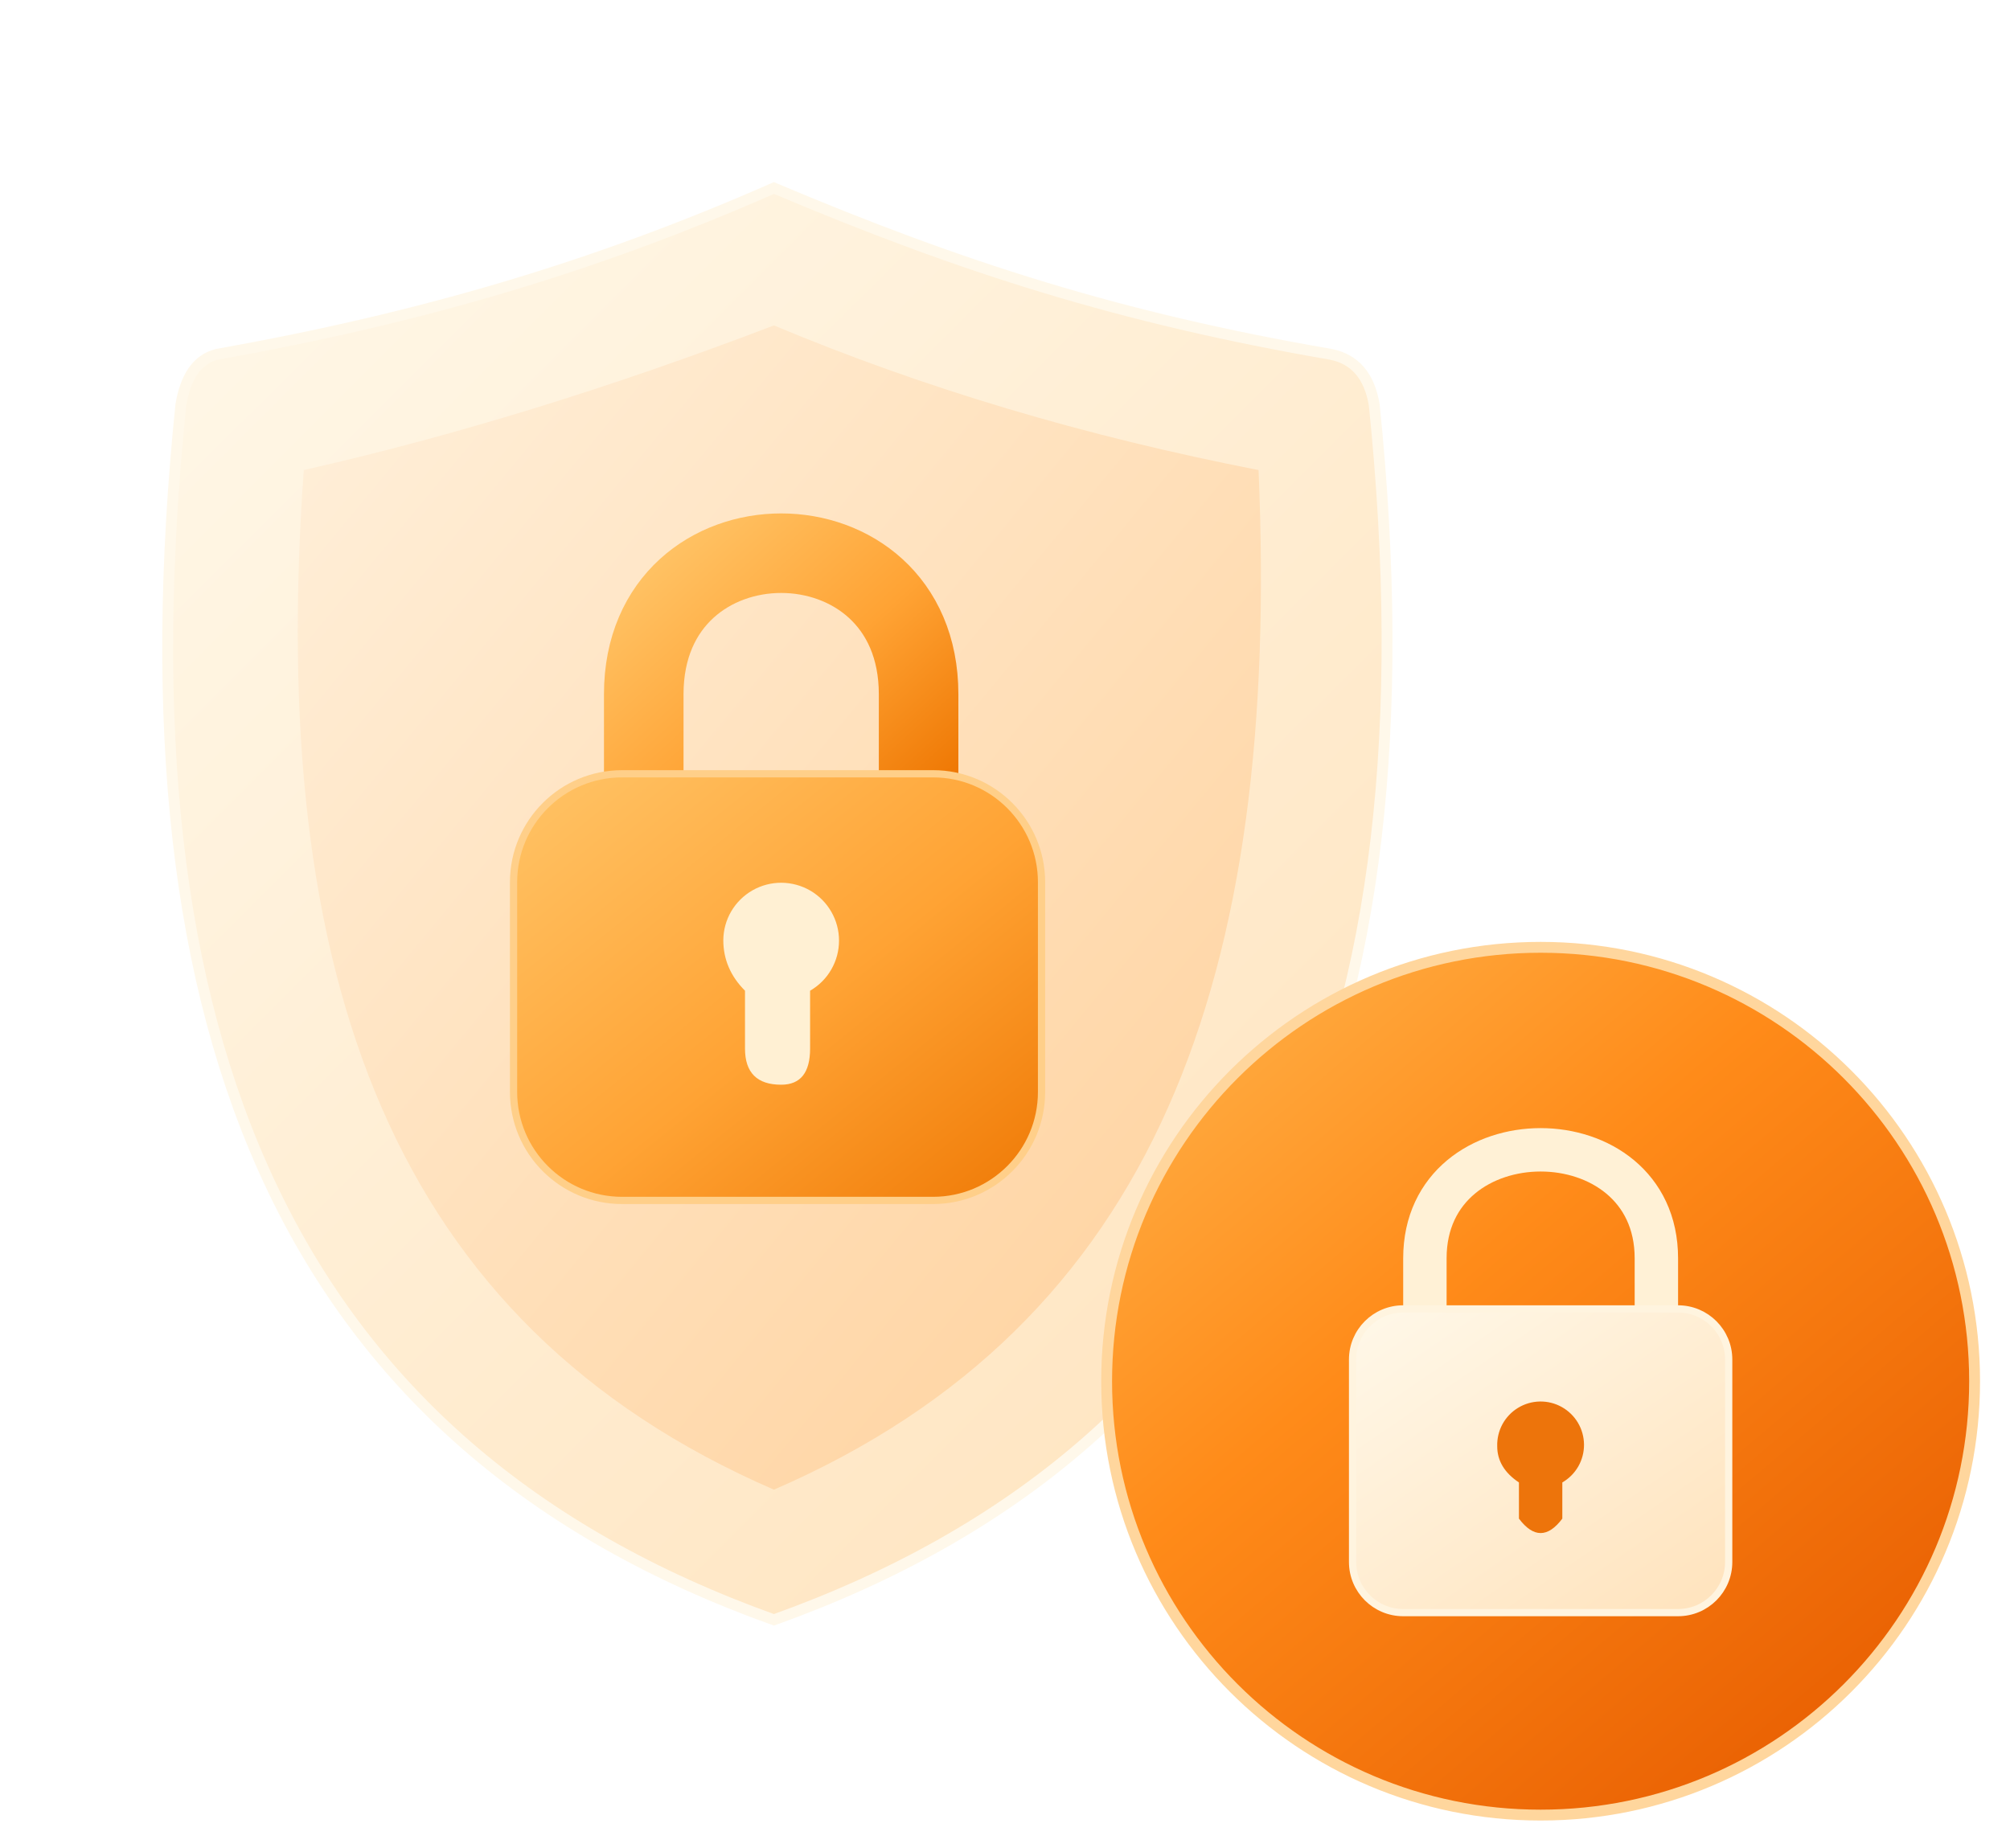
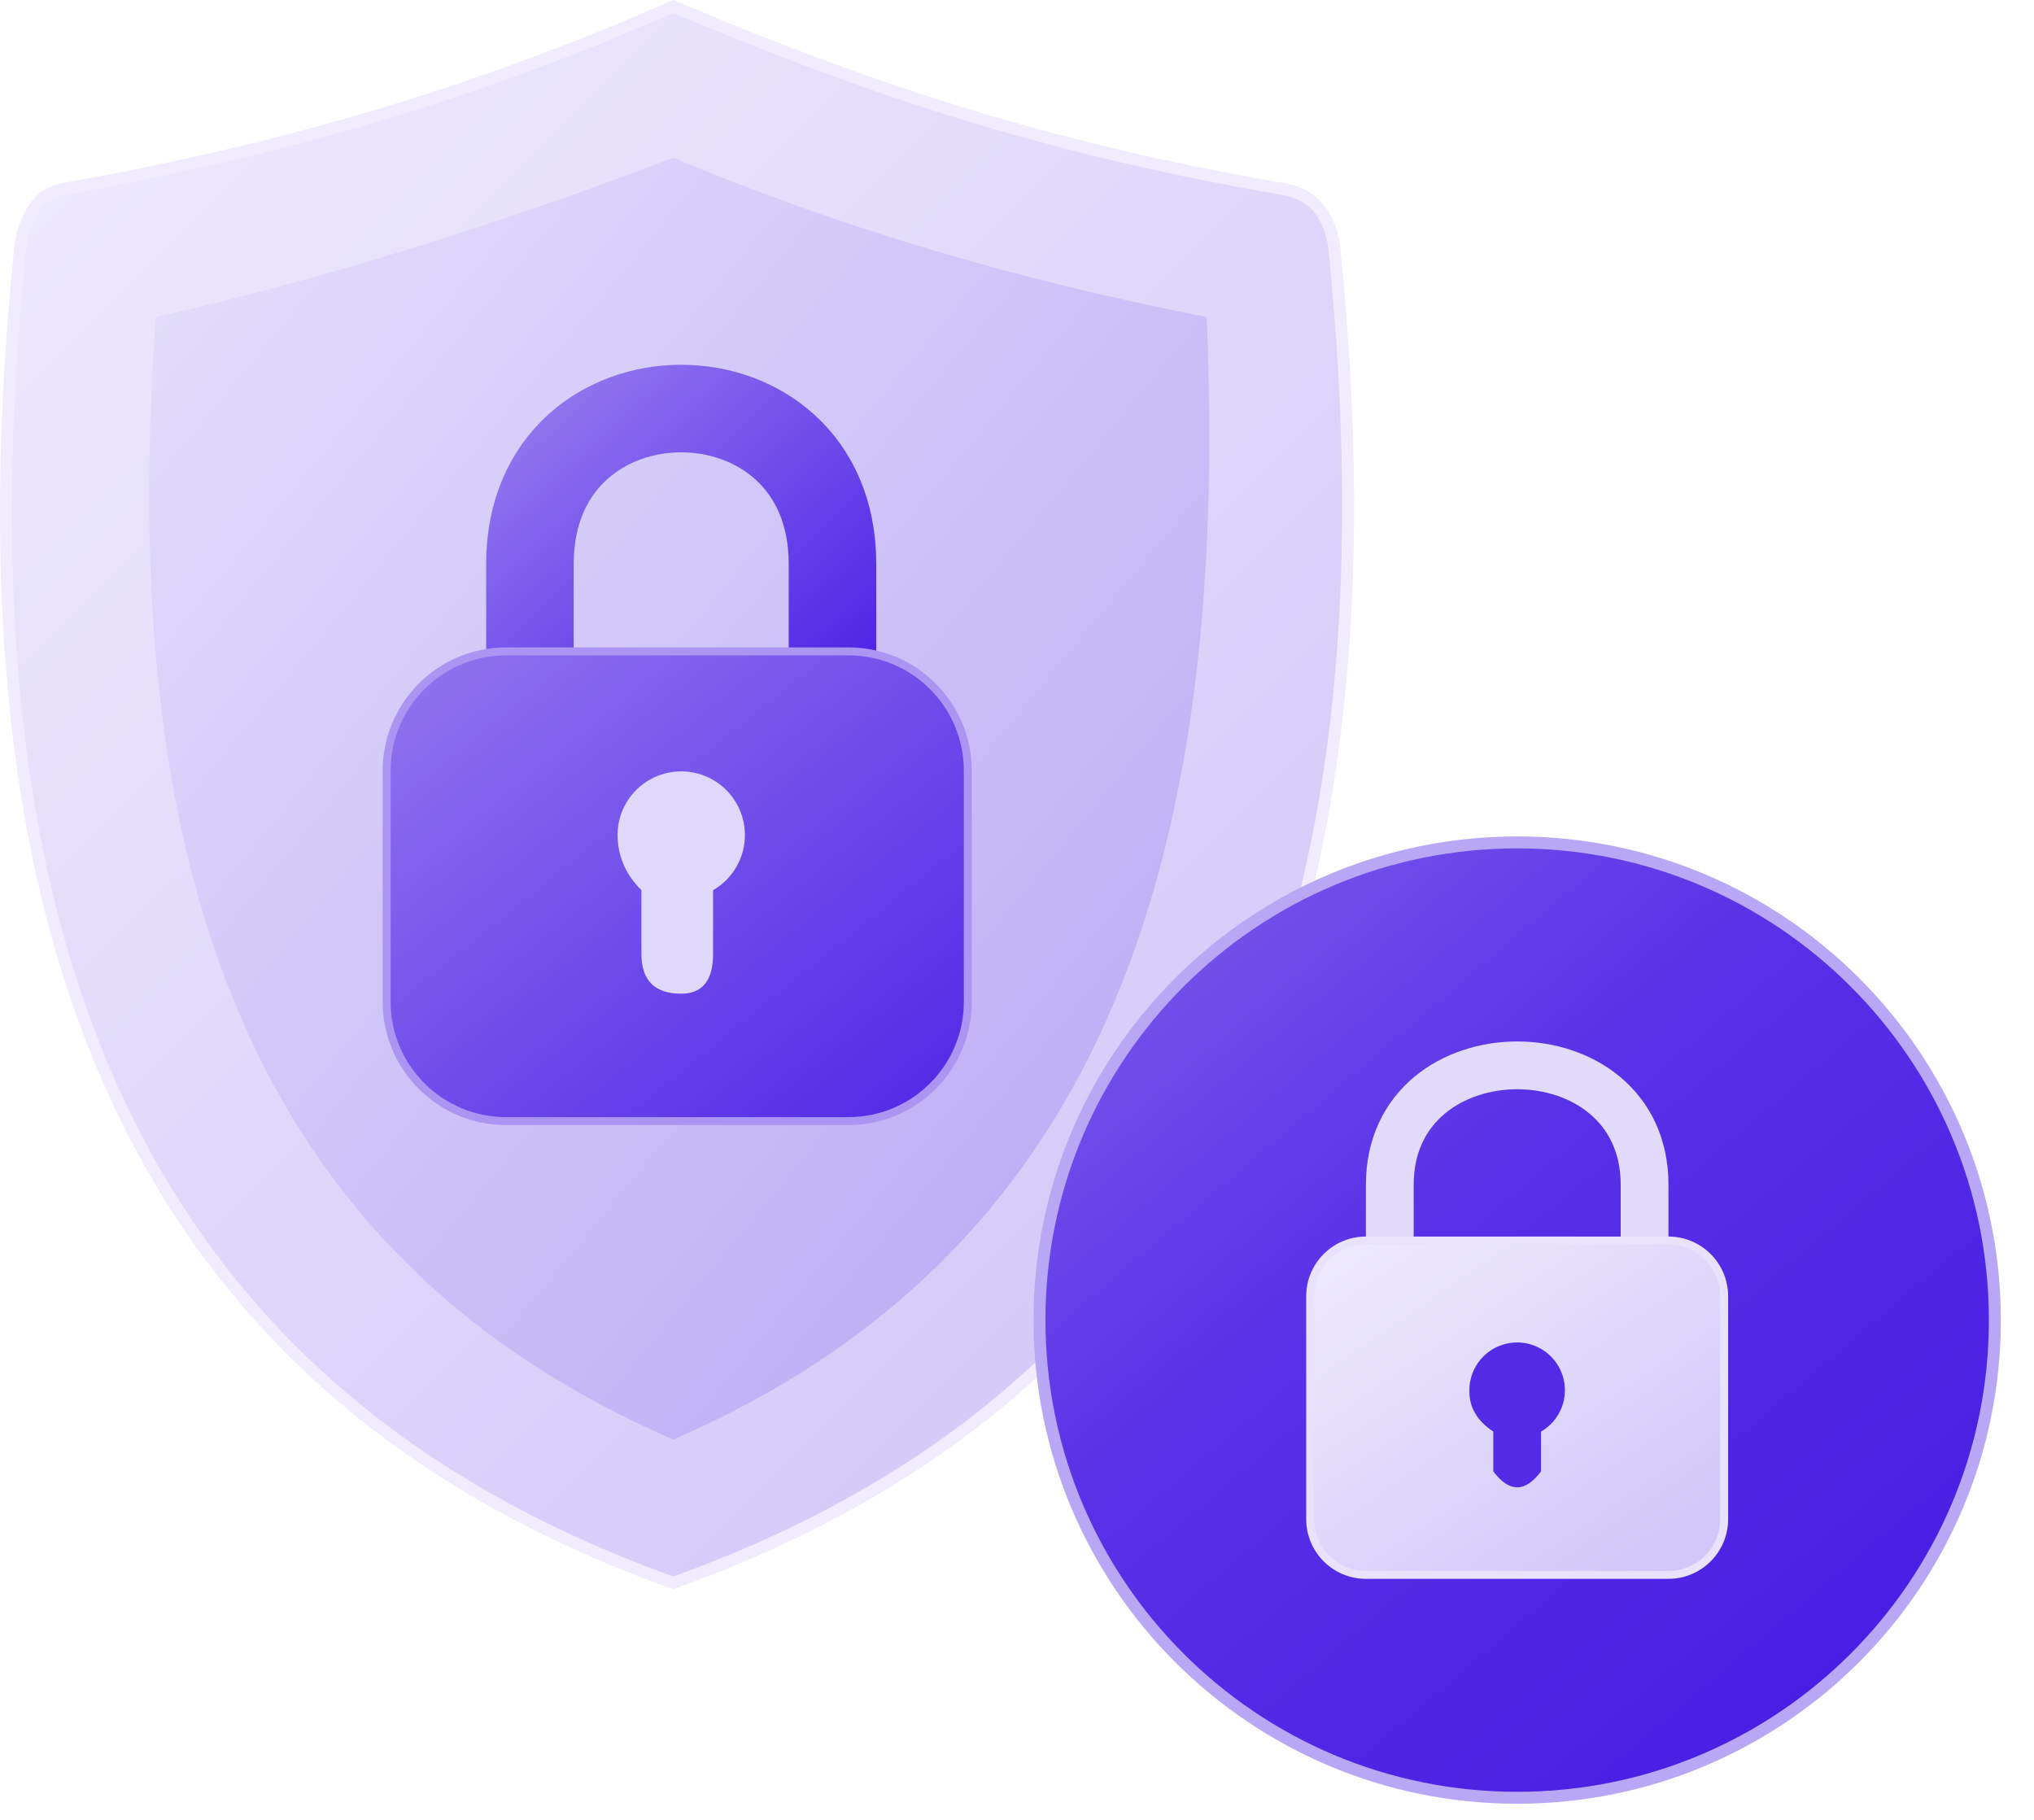
- <svg xmlns="http://www.w3.org/2000/svg" width="62" height="57" viewBox="0 0 62 57" fill="none">
-   <path d="M23.872 5.801C18.295 8.255 12.94 9.817 6.693 10.932C6.098 11.081 5.726 11.602 5.578 12.494C3.57 32.127 8.924 44.621 23.872 49.976C38.821 44.621 44.398 32.127 42.39 12.494C42.242 11.602 41.795 11.081 41.052 10.932C34.582 9.817 29.673 8.255 23.872 5.801Z" fill="url(#paint0_linear_8_198)" stroke-width="0.335" stroke="#FFF8EA" />
-   <path d="M23.872 10.04C18.815 11.973 13.981 13.461 9.37 14.502C8.255 30.119 12.048 40.829 23.872 45.96C35.697 40.829 39.49 30.119 38.821 14.502C33.466 13.461 28.483 11.973 23.872 10.04Z" fill="url(#paint1_linear_8_198)" />
-   <path d="M19.857 24.765V21.418C19.857 15.617 28.335 15.617 28.335 21.418V24.765" stroke-width="2.454" stroke-linecap="round" stroke="url(#paint2_linear_8_198)" />
-   <path d="M28.781 23.873H19.187C17.339 23.873 15.841 25.371 15.841 27.219V33.689C15.841 35.538 17.339 37.036 19.187 37.036H28.781C30.629 37.036 32.127 35.538 32.127 33.689V27.219C32.127 25.371 30.629 23.873 28.781 23.873Z" fill="url(#paint3_linear_8_198)" stroke-width="0.223" stroke="#FFCF89" />
-   <path d="M22.311 29.004C22.314 28.691 22.398 28.385 22.557 28.115C22.715 27.846 22.942 27.623 23.213 27.468C23.485 27.314 23.793 27.233 24.105 27.235C24.418 27.237 24.725 27.321 24.995 27.478C25.265 27.636 25.489 27.861 25.644 28.133C25.8 28.404 25.881 28.711 25.88 29.024C25.88 29.337 25.797 29.643 25.64 29.914C25.484 30.185 25.259 30.409 24.988 30.566V32.35C24.988 33.094 24.691 33.466 24.096 33.466C23.352 33.466 22.98 33.094 22.98 32.35V30.566C22.534 30.119 22.311 29.599 22.311 29.004Z" fill="#FFF0D3" />
-   <path d="M47.522 56C54.915 56 60.908 50.007 60.908 42.614C60.908 35.22 54.915 29.227 47.522 29.227C40.129 29.227 34.135 35.22 34.135 42.614C34.135 50.007 40.129 56 47.522 56Z" fill="url(#paint4_linear_8_198)" stroke-width="0.335" stroke="#FFD69D" />
-   <path d="M43.952 40.829V38.821C43.952 34.359 51.092 34.359 51.092 38.821V40.829" stroke-width="1.339" stroke-linecap="round" stroke="#FFF1D6" />
-   <path d="M51.761 40.383H43.283C42.42 40.383 41.721 41.082 41.721 41.944V48.191C41.721 49.054 42.42 49.753 43.283 49.753H51.761C52.623 49.753 53.323 49.054 53.323 48.191V41.944C53.323 41.082 52.623 40.383 51.761 40.383Z" fill="url(#paint5_linear_8_198)" stroke-width="0.223" stroke="#FFF4DF" />
-   <path d="M46.183 44.621C46.176 44.385 46.231 44.15 46.343 43.942C46.456 43.734 46.622 43.559 46.824 43.436C47.026 43.312 47.257 43.245 47.494 43.24C47.731 43.235 47.964 43.293 48.171 43.408C48.378 43.523 48.551 43.691 48.672 43.894C48.793 44.098 48.858 44.33 48.86 44.567C48.862 44.803 48.801 45.037 48.684 45.242C48.566 45.448 48.396 45.618 48.191 45.737V46.853C47.745 47.447 47.299 47.447 46.853 46.853V45.737C46.406 45.44 46.183 45.068 46.183 44.621Z" fill="#ED740B" />
+ <svg xmlns="http://www.w3.org/2000/svg" width="57" height="51" viewBox="0 0 57 51" fill="none">
+   <path d="M18.867 0.182C13.29 2.636 7.935 4.198 1.688 5.314C1.093 5.462 0.721 5.983 0.572 6.875C-1.435 26.509 3.919 39.003 18.867 44.357C33.816 39.003 39.393 26.509 37.385 6.875C37.236 5.983 36.79 5.462 36.047 5.314C29.576 4.198 24.668 2.636 18.867 0.182Z" fill="url(#paint0_linear_105_35803)" stroke-width="0.335" stroke="#F0ECFD" />
+   <path d="M18.867 4.421C13.81 6.355 8.976 7.842 4.365 8.883C3.25 24.501 7.043 35.21 18.867 40.342C30.692 35.21 34.485 24.501 33.815 8.883C28.461 7.842 23.478 6.355 18.867 4.421Z" fill="url(#paint1_linear_105_35803)" />
+   <path d="M14.851 19.146V15.8C14.851 9.999 23.329 9.999 23.329 15.8V19.146" stroke-width="2.454" stroke-linecap="round" stroke="url(#paint2_linear_105_35803)" />
+   <path d="M23.776 18.254H14.182C12.334 18.254 10.835 19.752 10.835 21.601V28.071C10.835 29.919 12.334 31.417 14.182 31.417H23.776C25.624 31.417 27.122 29.919 27.122 28.071V21.601C27.122 19.752 25.624 18.254 23.776 18.254Z" fill="url(#paint3_linear_105_35803)" stroke-width="0.223" stroke="#AA95F3" />
+   <path d="M17.306 23.385C17.308 23.073 17.393 22.766 17.552 22.497C17.71 22.227 17.937 22.004 18.209 21.85C18.48 21.695 18.788 21.615 19.101 21.616C19.413 21.618 19.72 21.702 19.99 21.86C20.26 22.017 20.484 22.243 20.639 22.514C20.795 22.785 20.876 23.093 20.875 23.405C20.875 23.718 20.792 24.025 20.635 24.295C20.479 24.566 20.254 24.791 19.983 24.947V26.732C19.983 27.476 19.686 27.847 19.09 27.847C18.347 27.847 17.975 27.476 17.975 26.732V24.947C17.529 24.501 17.306 23.98 17.306 23.385Z" fill="#DFD8FA" />
+   <path d="M42.517 50.381C49.91 50.381 55.903 44.388 55.903 36.995C55.903 29.602 49.91 23.608 42.517 23.608C35.123 23.608 29.13 29.602 29.13 36.995C29.13 44.388 35.123 50.381 42.517 50.381Z" fill="url(#paint4_linear_105_35803)" stroke-width="0.335" stroke="#B8A7F5" />
+   <path d="M38.947 35.21V33.202C38.947 28.74 46.087 28.74 46.087 33.202V35.21" stroke-width="1.339" stroke-linecap="round" stroke="#E1DAFB" />
+   <path d="M46.756 34.764H38.278C37.415 34.764 36.716 35.463 36.716 36.326V42.573C36.716 43.435 37.415 44.134 38.278 44.134H46.756C47.618 44.134 48.317 43.435 48.317 42.573V36.326C48.317 35.463 47.618 34.764 46.756 34.764Z" fill="url(#paint5_linear_105_35803)" stroke-width="0.223" stroke="#E8E2FC" />
+   <path d="M41.178 39.003C41.17 38.766 41.225 38.532 41.338 38.323C41.451 38.115 41.616 37.94 41.818 37.817C42.02 37.694 42.252 37.626 42.489 37.621C42.725 37.616 42.959 37.674 43.166 37.789C43.373 37.904 43.546 38.072 43.667 38.276C43.788 38.479 43.852 38.711 43.855 38.948C43.856 39.185 43.796 39.418 43.678 39.623C43.561 39.829 43.391 40 43.186 40.118V41.234C42.74 41.829 42.294 41.829 41.847 41.234V40.118C41.401 39.821 41.178 39.449 41.178 39.003Z" fill="#532BE6" />
  <defs>
-     <linearGradient id="paint0_linear_8_198" x1="5.172" y1="5.801" x2="43.218" y2="43.911" gradientUnits="userSpaceOnUse">
-       <stop stop-color="#FFF8E9" />
-       <stop offset="1" stop-color="#FFE4BF" />
+     <linearGradient id="paint0_linear_105_35803" x1="0.167" y1="0.182" x2="38.213" y2="38.292" gradientUnits="userSpaceOnUse">
+       <stop stop-color="#EFEBFD" />
+       <stop offset="1" stop-color="#D1C6F8" />
    </linearGradient>
-     <linearGradient id="paint1_linear_8_198" x1="9.185" y1="10.04" x2="44.467" y2="39.222" gradientUnits="userSpaceOnUse">
-       <stop stop-color="#FFF0DB" />
-       <stop offset="1" stop-color="#FFD09A" />
+     <linearGradient id="paint1_linear_105_35803" x1="4.179" y1="4.421" x2="39.462" y2="33.604" gradientUnits="userSpaceOnUse">
+       <stop stop-color="#E5DFFB" />
+       <stop offset="1" stop-color="#B6A5F4" />
    </linearGradient>
-     <linearGradient id="paint2_linear_8_198" x1="19.857" y1="17.068" x2="27.518" y2="25.506" gradientUnits="userSpaceOnUse">
-       <stop stop-color="#FFC467" />
-       <stop offset="0.55" stop-color="#FFA334" />
-       <stop offset="1" stop-color="#EF7905" />
+     <linearGradient id="paint2_linear_105_35803" x1="14.851" y1="11.449" x2="22.513" y2="19.888" gradientUnits="userSpaceOnUse">
+       <stop stop-color="#9177EF" />
+       <stop offset="0.55" stop-color="#6C49EA" />
+       <stop offset="1" stop-color="#5027E6" />
    </linearGradient>
-     <linearGradient id="paint3_linear_8_198" x1="15.841" y1="23.873" x2="28.711" y2="39.797" gradientUnits="userSpaceOnUse">
-       <stop stop-color="#FFC467" />
-       <stop offset="0.55" stop-color="#FFA334" />
-       <stop offset="1" stop-color="#EF7905" />
+     <linearGradient id="paint3_linear_105_35803" x1="10.835" y1="18.254" x2="23.706" y2="34.178" gradientUnits="userSpaceOnUse">
+       <stop stop-color="#9177EF" />
+       <stop offset="0.55" stop-color="#6C49EA" />
+       <stop offset="1" stop-color="#5027E6" />
    </linearGradient>
-     <linearGradient id="paint4_linear_8_198" x1="34.135" y1="29.227" x2="56.892" y2="56" gradientUnits="userSpaceOnUse">
-       <stop stop-color="#FFB64E" />
-       <stop offset="0.42" stop-color="#FF8B19" />
-       <stop offset="1" stop-color="#E75C00" />
+     <linearGradient id="paint4_linear_105_35803" x1="29.13" y1="23.608" x2="51.887" y2="50.381" gradientUnits="userSpaceOnUse">
+       <stop stop-color="#7F61EC" />
+       <stop offset="0.42" stop-color="#5931E7" />
+       <stop offset="1" stop-color="#461BE3" />
    </linearGradient>
-     <linearGradient id="paint5_linear_8_198" x1="41.721" y1="40.383" x2="49.252" y2="51.353" gradientUnits="userSpaceOnUse">
-       <stop stop-color="#FFF8E9" />
-       <stop offset="1" stop-color="#FFE4BF" />
+     <linearGradient id="paint5_linear_105_35803" x1="36.716" y1="34.764" x2="44.247" y2="45.734" gradientUnits="userSpaceOnUse">
+       <stop stop-color="#EFEBFD" />
+       <stop offset="1" stop-color="#D1C6F8" />
    </linearGradient>
  </defs>
</svg>
